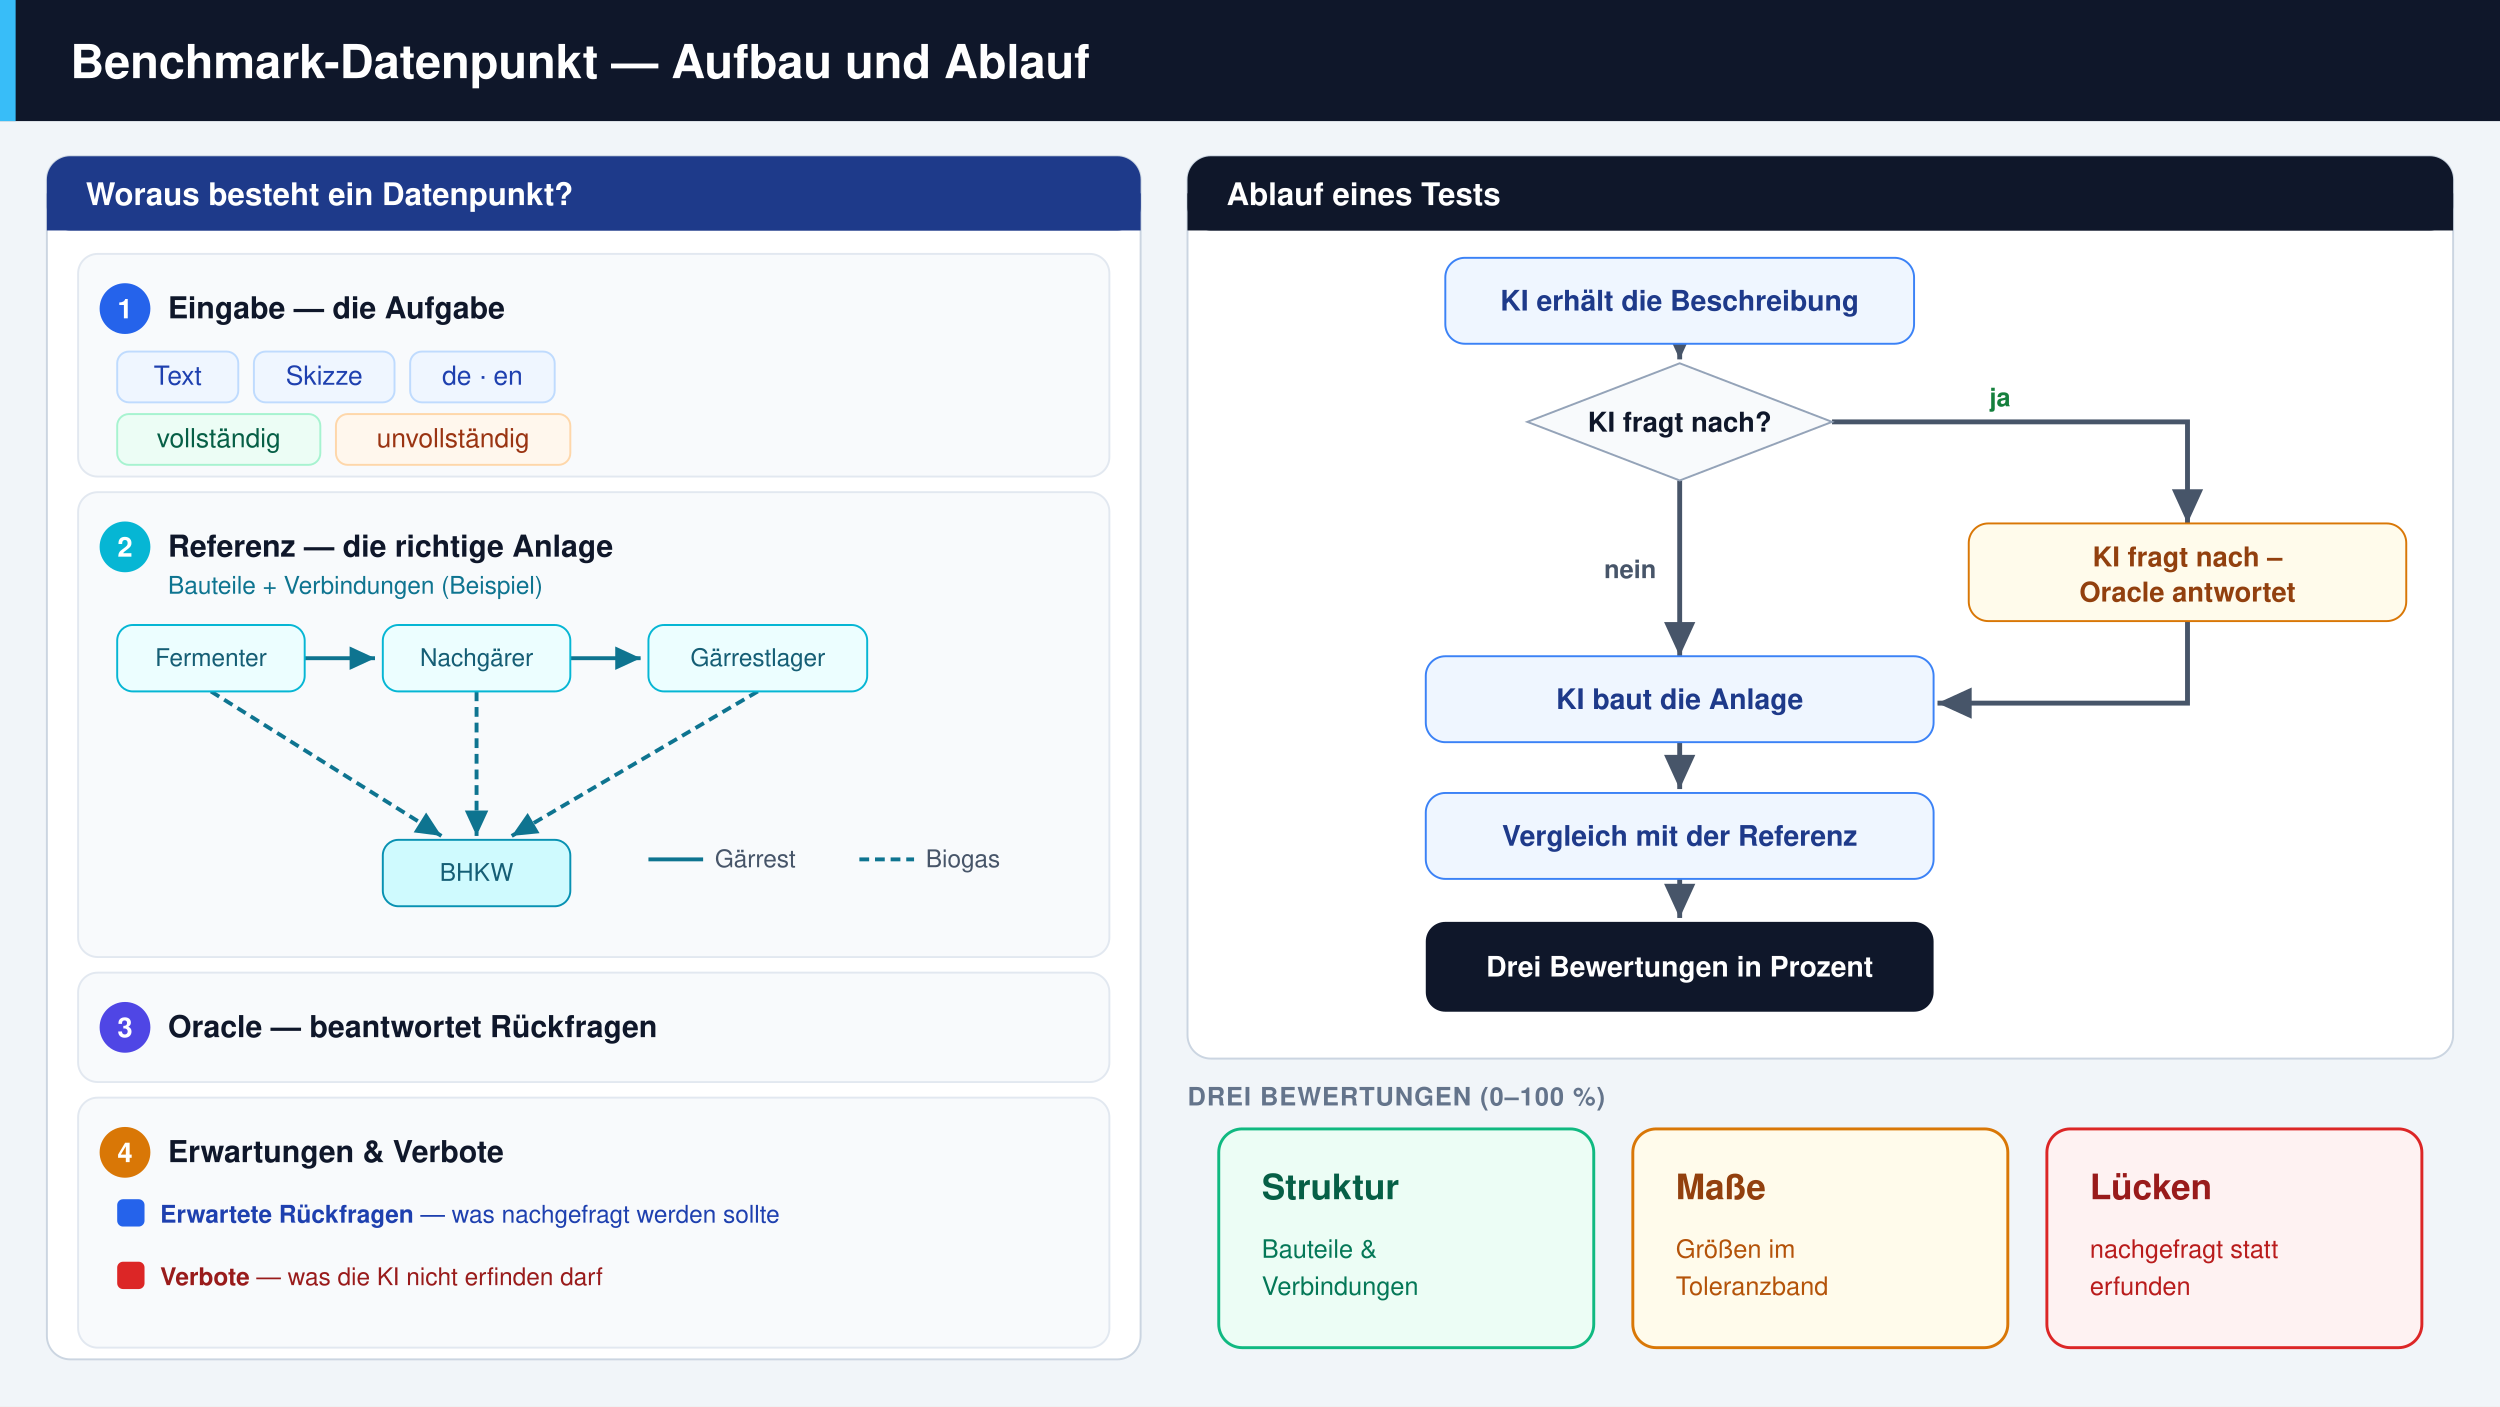
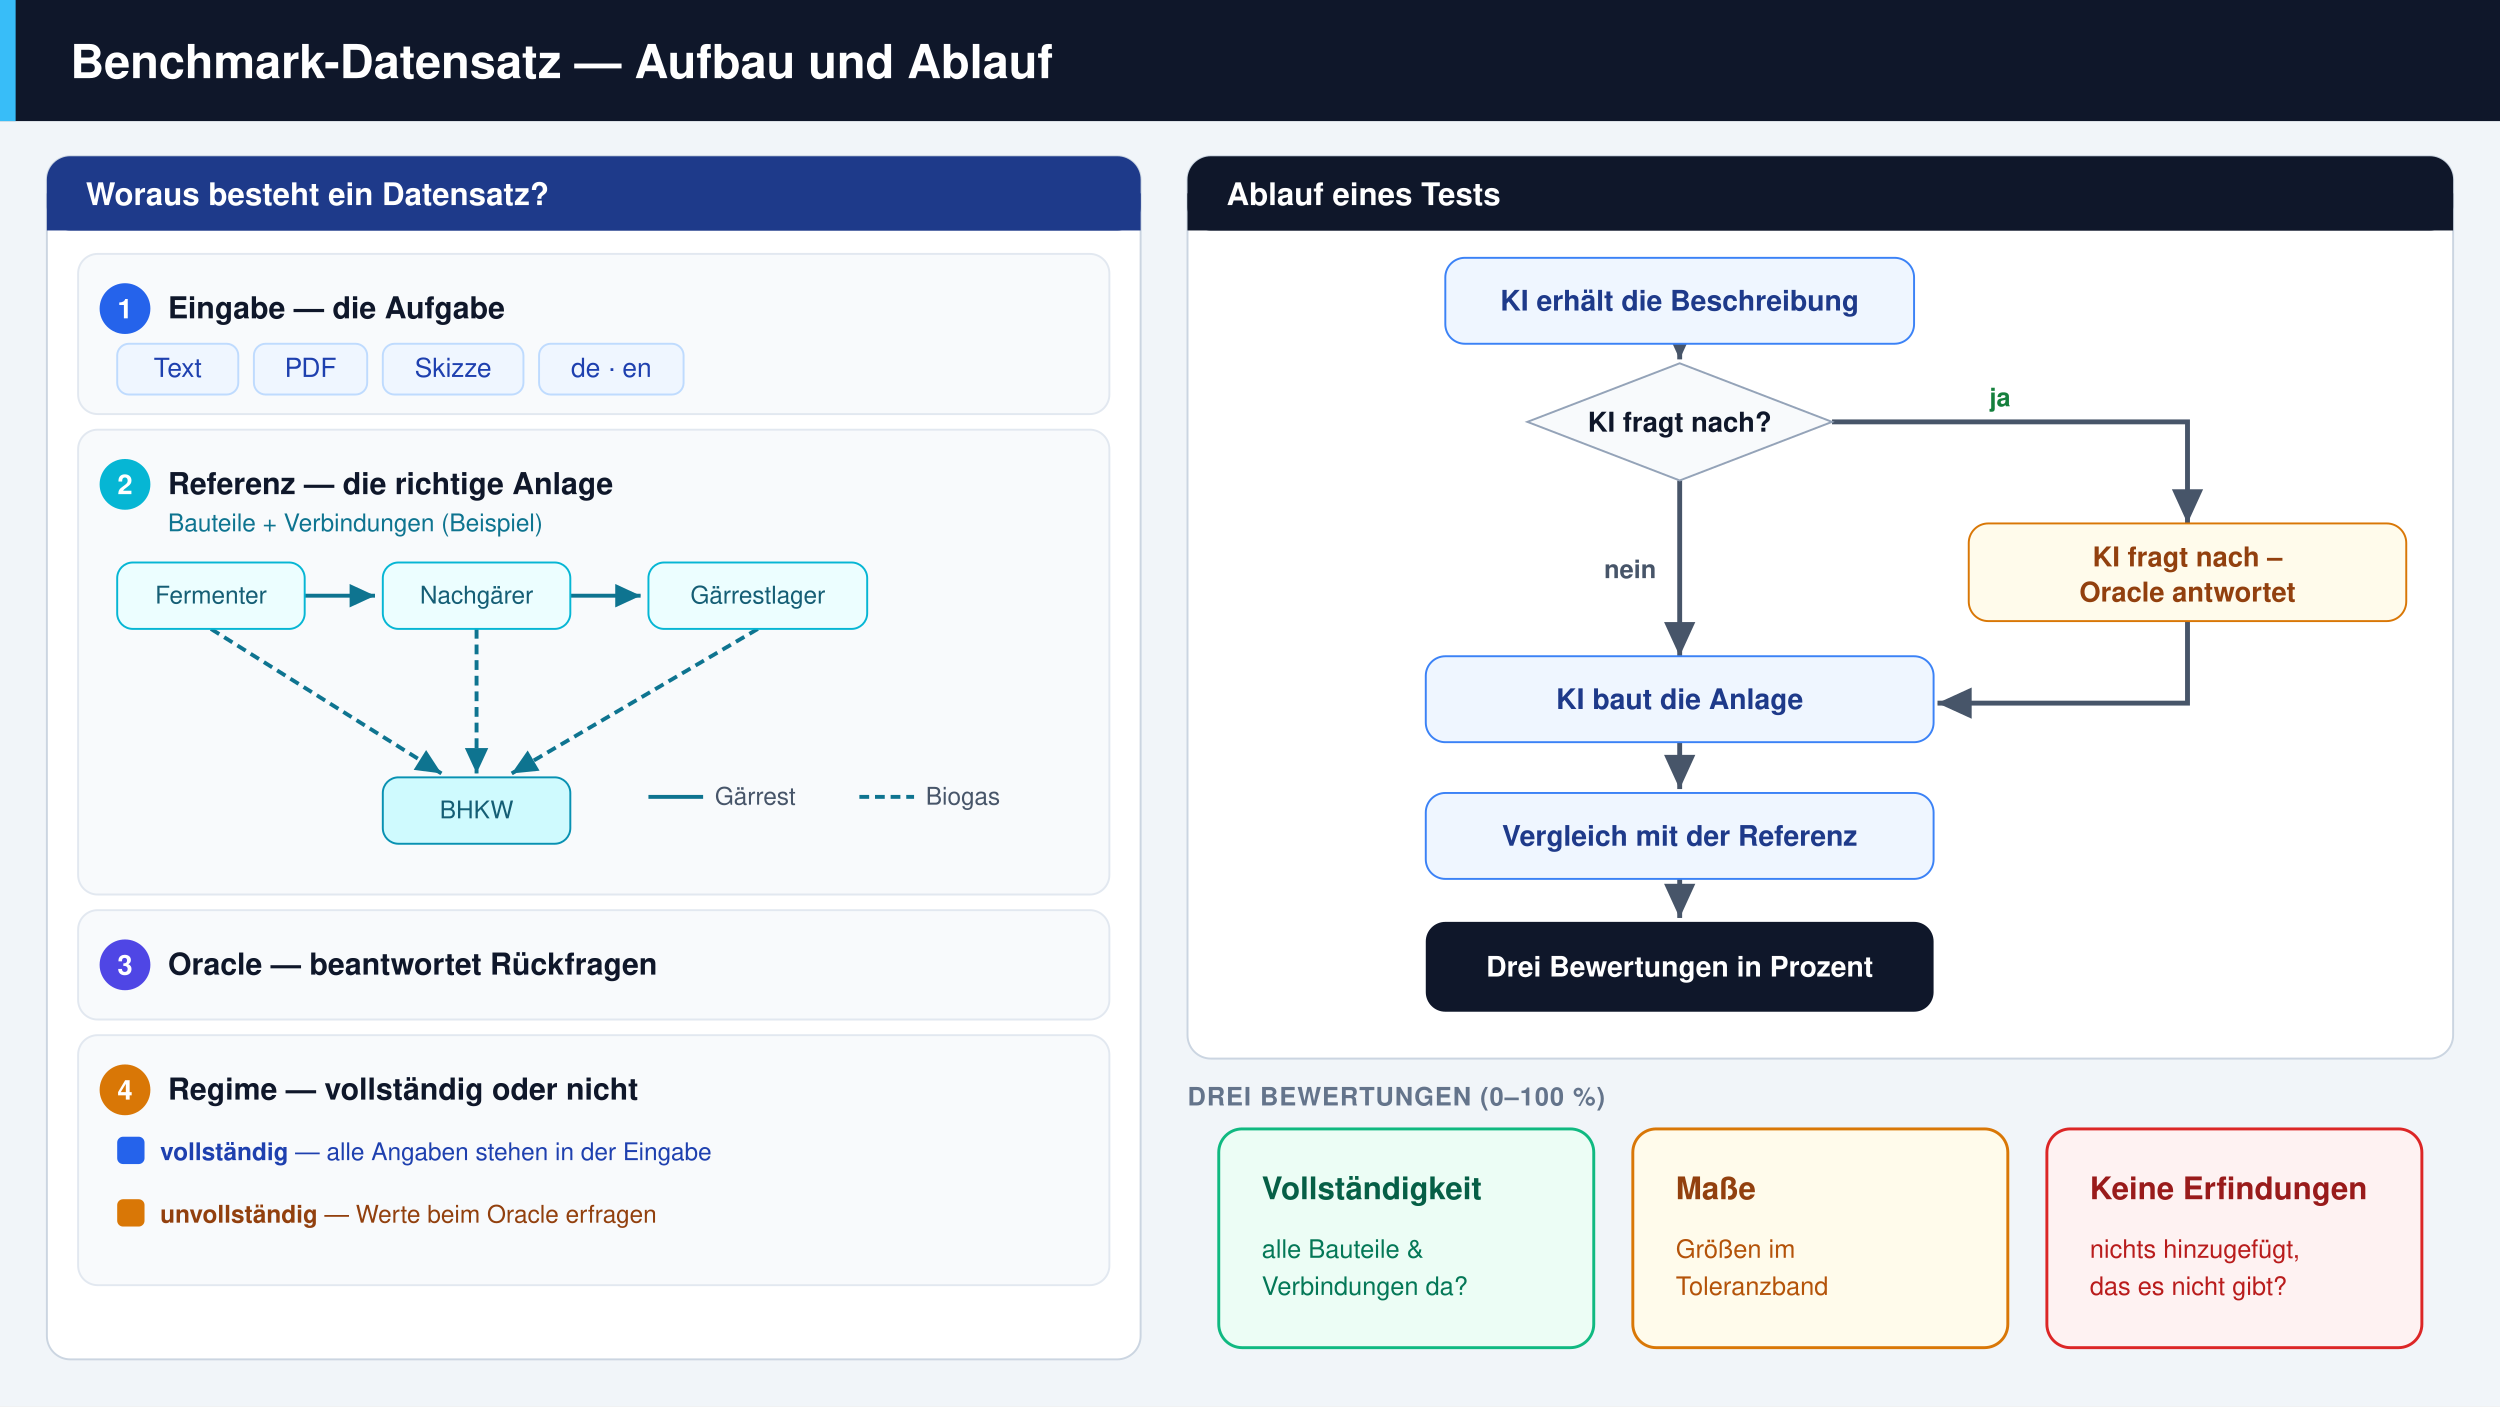
<svg xmlns="http://www.w3.org/2000/svg" viewBox="0 0 1280 720" font-family="Segoe UI, Helvetica, Arial, sans-serif">
  <defs>
    <marker id="aD" markerWidth="11" markerHeight="11" refX="7" refY="3.2" orient="auto">
      <path d="M0,0 L7,3.2 L0,6.4 Z" fill="#475569" />
    </marker>
    <marker id="aT" markerWidth="10" markerHeight="10" refX="6.5" refY="3" orient="auto">
      <path d="M0,0 L6.5,3 L0,6 Z" fill="#0e7490" />
    </marker>
  </defs>
  <rect x="0" y="0" width="1280" height="720" fill="#f1f5f9" />
  <rect x="0" y="0" width="1280" height="62" fill="#0f172a" />
  <rect x="0" y="0" width="8" height="62" fill="#38bdf8" />
-   <text x="36" y="40" fill="#ffffff" font-size="24" font-weight="700">Benchmark-Datenpunkt — Aufbau und Ablauf</text>
+   <text x="36" y="40" fill="#ffffff" font-size="24" font-weight="700">Benchmark-Datensatz — Aufbau und Ablauf</text>
  <rect x="24" y="80" width="560" height="616" rx="12" fill="#ffffff" stroke="#cbd5e1" />
  <rect x="24" y="80" width="560" height="38" rx="12" fill="#1e3a8a" />
  <rect x="24" y="99" width="560" height="19" fill="#1e3a8a" />
-   <text x="44" y="105" fill="#ffffff" font-size="16" font-weight="700">Woraus besteht ein Datenpunkt?</text>
-   <rect x="40" y="130" width="528" height="114" rx="10" fill="#f8fafc" stroke="#e2e8f0" />
+   <text x="44" y="105" fill="#ffffff" font-size="16" font-weight="700">Woraus besteht ein Datensatz?</text>
+   <rect x="40" y="130" width="528" height="82" rx="10" fill="#f8fafc" stroke="#e2e8f0" />
  <circle cx="64" cy="158" r="13" fill="#2563eb" />
  <text x="64" y="163" fill="#ffffff" font-size="14" font-weight="700" text-anchor="middle">1</text>
  <text x="86" y="163" fill="#0f172a" font-size="15.5" font-weight="700">Eingabe — die Aufgabe</text>
  <g font-size="13.5" text-anchor="middle">
-     <rect x="60" y="180" width="62" height="26" rx="6" fill="#eff6ff" stroke="#bfdbfe" />
-     <text x="91" y="197" fill="#1e40af">Text</text>
-     <rect x="130" y="180" width="72" height="26" rx="6" fill="#eff6ff" stroke="#bfdbfe" />
-     <text x="166" y="197" fill="#1e40af">Skizze</text>
-     <rect x="210" y="180" width="74" height="26" rx="6" fill="#eff6ff" stroke="#bfdbfe" />
-     <text x="247" y="197" fill="#1e40af">de · en</text>
-     <rect x="60" y="212" width="104" height="26" rx="6" fill="#ecfdf5" stroke="#a7f3d0" />
-     <text x="112" y="229" fill="#065f46">vollständig</text>
-     <rect x="172" y="212" width="120" height="26" rx="6" fill="#fff7ed" stroke="#fed7aa" />
-     <text x="232" y="229" fill="#9a3412">unvollständig</text>
+     <rect x="60" y="176" width="62" height="26" rx="6" fill="#eff6ff" stroke="#bfdbfe" />
+     <text x="91" y="193" fill="#1e40af">Text</text>
+     <rect x="130" y="176" width="58" height="26" rx="6" fill="#eff6ff" stroke="#bfdbfe" />
+     <text x="159" y="193" fill="#1e40af">PDF</text>
+     <rect x="196" y="176" width="72" height="26" rx="6" fill="#eff6ff" stroke="#bfdbfe" />
+     <text x="232" y="193" fill="#1e40af">Skizze</text>
+     <rect x="276" y="176" width="74" height="26" rx="6" fill="#eff6ff" stroke="#bfdbfe" />
+     <text x="313" y="193" fill="#1e40af">de · en</text>
  </g>
-   <rect x="40" y="252" width="528" height="238" rx="10" fill="#f8fafc" stroke="#e2e8f0" />
-   <circle cx="64" cy="280" r="13" fill="#06b6d4" />
-   <text x="64" y="285" fill="#ffffff" font-size="14" font-weight="700" text-anchor="middle">2</text>
-   <text x="86" y="285" fill="#0f172a" font-size="15.5" font-weight="700">Referenz — die richtige Anlage</text>
-   <text x="86" y="304" fill="#0e7490" font-size="12.5">Bauteile + Verbindungen (Beispiel)</text>
-   <g stroke="#0e7490" stroke-width="2">
-     <line x1="156" y1="337" x2="192" y2="337" marker-end="url(#aT)" />
-     <line x1="292" y1="337" x2="328" y2="337" marker-end="url(#aT)" />
+   <g transform="translate(0,-32)">
+     <rect x="40" y="252" width="528" height="238" rx="10" fill="#f8fafc" stroke="#e2e8f0" />
+     <circle cx="64" cy="280" r="13" fill="#06b6d4" />
+     <text x="64" y="285" fill="#ffffff" font-size="14" font-weight="700" text-anchor="middle">2</text>
+     <text x="86" y="285" fill="#0f172a" font-size="15.5" font-weight="700">Referenz — die richtige Anlage</text>
+     <text x="86" y="304" fill="#0e7490" font-size="12.5">Bauteile + Verbindungen (Beispiel)</text>
+     <g stroke="#0e7490" stroke-width="2">
+       <line x1="156" y1="337" x2="192" y2="337" marker-end="url(#aT)" />
+       <line x1="292" y1="337" x2="328" y2="337" marker-end="url(#aT)" />
+     </g>
+     <g stroke="#0e7490" stroke-width="2" stroke-dasharray="5 3">
+       <line x1="108" y1="354" x2="226" y2="428" marker-end="url(#aT)" />
+       <line x1="244" y1="354" x2="244" y2="428" marker-end="url(#aT)" />
+       <line x1="388" y1="354" x2="262" y2="428" marker-end="url(#aT)" />
+     </g>
+     <g font-size="12.5" text-anchor="middle" fill="#155e75">
+       <rect x="60" y="320" width="96" height="34" rx="8" fill="#ecfeff" stroke="#06b6d4" />
+       <text x="108" y="341">Fermenter</text>
+       <rect x="196" y="320" width="96" height="34" rx="8" fill="#ecfeff" stroke="#06b6d4" />
+       <text x="244" y="341">Nachgärer</text>
+       <rect x="332" y="320" width="112" height="34" rx="8" fill="#ecfeff" stroke="#06b6d4" />
+       <text x="388" y="341">Gärrestlager</text>
+       <rect x="196" y="430" width="96" height="34" rx="8" fill="#cffafe" stroke="#0891b2" />
+       <text x="244" y="451">BHKW</text>
+     </g>
+     <g font-size="12.5" fill="#475569">
+       <line x1="332" y1="440" x2="360" y2="440" stroke="#0e7490" stroke-width="2" />
+       <text x="366" y="444">Gärrest</text>
+       <line x1="440" y1="440" x2="468" y2="440" stroke="#0e7490" stroke-width="2" stroke-dasharray="5 3" />
+       <text x="474" y="444">Biogas</text>
+     </g>
+     <rect x="40" y="498" width="528" height="56" rx="10" fill="#f8fafc" stroke="#e2e8f0" />
+     <circle cx="64" cy="526" r="13" fill="#4f46e5" />
+     <text x="64" y="531" fill="#ffffff" font-size="14" font-weight="700" text-anchor="middle">3</text>
+     <text x="86" y="531" fill="#0f172a" font-size="15.5" font-weight="700">Oracle — beantwortet Rückfragen</text>
+     <rect x="40" y="562" width="528" height="128" rx="10" fill="#f8fafc" stroke="#e2e8f0" />
+     <circle cx="64" cy="590" r="13" fill="#d97706" />
+     <text x="64" y="595" fill="#ffffff" font-size="14" font-weight="700" text-anchor="middle">4</text>
+     <text x="86" y="595" fill="#0f172a" font-size="15.5" font-weight="700">Regime — vollständig oder nicht</text>
+     <rect x="60" y="614" width="14" height="14" rx="3" fill="#2563eb" />
+     <text x="82" y="626" fill="#1e40af" font-size="12.5">
+       <tspan font-weight="700">vollständig</tspan> — alle Angaben stehen in der Eingabe</text>
+     <rect x="60" y="646" width="14" height="14" rx="3" fill="#d97706" />
+     <text x="82" y="658" fill="#92400e" font-size="12.5">
+       <tspan font-weight="700">unvollständig</tspan> — Werte beim Oracle erfragen</text>
  </g>
-   <g stroke="#0e7490" stroke-width="2" stroke-dasharray="5 3">
-     <line x1="108" y1="354" x2="226" y2="428" marker-end="url(#aT)" />
-     <line x1="244" y1="354" x2="244" y2="428" marker-end="url(#aT)" />
-     <line x1="388" y1="354" x2="262" y2="428" marker-end="url(#aT)" />
-   </g>
-   <g font-size="12.5" text-anchor="middle" fill="#155e75">
-     <rect x="60" y="320" width="96" height="34" rx="8" fill="#ecfeff" stroke="#06b6d4" />
-     <text x="108" y="341">Fermenter</text>
-     <rect x="196" y="320" width="96" height="34" rx="8" fill="#ecfeff" stroke="#06b6d4" />
-     <text x="244" y="341">Nachgärer</text>
-     <rect x="332" y="320" width="112" height="34" rx="8" fill="#ecfeff" stroke="#06b6d4" />
-     <text x="388" y="341">Gärrestlager</text>
-     <rect x="196" y="430" width="96" height="34" rx="8" fill="#cffafe" stroke="#0891b2" />
-     <text x="244" y="451">BHKW</text>
-   </g>
-   <g font-size="12.5" fill="#475569">
-     <line x1="332" y1="440" x2="360" y2="440" stroke="#0e7490" stroke-width="2" />
-     <text x="366" y="444">Gärrest</text>
-     <line x1="440" y1="440" x2="468" y2="440" stroke="#0e7490" stroke-width="2" stroke-dasharray="5 3" />
-     <text x="474" y="444">Biogas</text>
-   </g>
-   <rect x="40" y="498" width="528" height="56" rx="10" fill="#f8fafc" stroke="#e2e8f0" />
-   <circle cx="64" cy="526" r="13" fill="#4f46e5" />
-   <text x="64" y="531" fill="#ffffff" font-size="14" font-weight="700" text-anchor="middle">3</text>
-   <text x="86" y="531" fill="#0f172a" font-size="15.5" font-weight="700">Oracle — beantwortet Rückfragen</text>
-   <rect x="40" y="562" width="528" height="128" rx="10" fill="#f8fafc" stroke="#e2e8f0" />
-   <circle cx="64" cy="590" r="13" fill="#d97706" />
-   <text x="64" y="595" fill="#ffffff" font-size="14" font-weight="700" text-anchor="middle">4</text>
-   <text x="86" y="595" fill="#0f172a" font-size="15.5" font-weight="700">Erwartungen &amp; Verbote</text>
-   <rect x="60" y="614" width="14" height="14" rx="3" fill="#2563eb" />
-   <text x="82" y="626" fill="#1e40af" font-size="12.5">
-     <tspan font-weight="700">Erwartete Rückfragen</tspan> — was nachgefragt werden sollte</text>
-   <rect x="60" y="646" width="14" height="14" rx="3" fill="#dc2626" />
-   <text x="82" y="658" fill="#991b1b" font-size="12.5">
-     <tspan font-weight="700">Verbote</tspan> — was die KI nicht erfinden darf</text>
  <rect x="608" y="80" width="648" height="462" rx="12" fill="#ffffff" stroke="#cbd5e1" />
  <rect x="608" y="80" width="648" height="38" rx="12" fill="#0f172a" />
  <rect x="608" y="99" width="648" height="19" fill="#0f172a" />
  <text x="628" y="105" fill="#ffffff" font-size="16" font-weight="700">Ablauf eines Tests</text>
  <g stroke="#475569" stroke-width="2.5" fill="none">
    <line x1="860" y1="176" x2="860" y2="184" marker-end="url(#aD)" />
    <polyline points="938,216 1120,216 1120,268" marker-end="url(#aD)" />
    <line x1="860" y1="246" x2="860" y2="336" marker-end="url(#aD)" />
    <polyline points="1120,318 1120,360 992,360" marker-end="url(#aD)" />
    <line x1="860" y1="380" x2="860" y2="404" marker-end="url(#aD)" />
    <line x1="860" y1="450" x2="860" y2="470" marker-end="url(#aD)" />
  </g>
  <text x="1024" y="208" fill="#15803d" font-size="13" font-weight="700" text-anchor="middle">ja</text>
  <text x="848" y="296" fill="#475569" font-size="13" font-weight="700" text-anchor="end">nein</text>
  <rect x="740" y="132" width="240" height="44" rx="10" fill="#eff6ff" stroke="#3b82f6" />
  <text x="860" y="159" fill="#1e3a8a" font-size="14.5" font-weight="600" text-anchor="middle">KI erhält die Beschreibung</text>
  <polygon points="860,186 938,216 860,246 782,216" fill="#f8fafc" stroke="#94a3b8" />
  <text x="860" y="221" fill="#0f172a" font-size="14" font-weight="700" text-anchor="middle">KI fragt nach?</text>
  <rect x="1008" y="268" width="224" height="50" rx="10" fill="#fffbeb" stroke="#d97706" />
  <text x="1120" y="290" fill="#92400e" font-size="14" font-weight="600" text-anchor="middle">KI fragt nach –</text>
  <text x="1120" y="308" fill="#92400e" font-size="14" font-weight="600" text-anchor="middle">Oracle antwortet</text>
  <rect x="730" y="336" width="260" height="44" rx="10" fill="#eff6ff" stroke="#3b82f6" />
  <text x="860" y="363" fill="#1e3a8a" font-size="14.5" font-weight="600" text-anchor="middle">KI baut die Anlage</text>
  <rect x="730" y="406" width="260" height="44" rx="10" fill="#eff6ff" stroke="#3b82f6" />
  <text x="860" y="433" fill="#1e3a8a" font-size="14.5" font-weight="600" text-anchor="middle">Vergleich mit der Referenz</text>
  <rect x="730" y="472" width="260" height="46" rx="10" fill="#0f172a" />
  <text x="860" y="500" fill="#ffffff" font-size="14.5" font-weight="700" text-anchor="middle">Drei Bewertungen in Prozent</text>
  <text x="608" y="566" fill="#64748b" font-size="13" font-weight="700" letter-spacing="0.5">DREI BEWERTUNGEN (0–100 %)</text>
  <g>
    <rect x="624" y="578" width="192" height="112" rx="12" fill="#ecfdf5" stroke="#10b981" stroke-width="1.5" />
-     <text x="646" y="614" fill="#065f46" font-size="18" font-weight="700">Struktur</text>
-     <text x="646" y="644" fill="#047857" font-size="13">Bauteile &amp;</text>
-     <text x="646" y="663" fill="#047857" font-size="13">Verbindungen</text>
+     <text x="646" y="614" fill="#065f46" font-size="16" font-weight="700">Vollständigkeit</text>
+     <text x="646" y="644" fill="#047857" font-size="13">alle Bauteile &amp;</text>
+     <text x="646" y="663" fill="#047857" font-size="13">Verbindungen da?</text>
    <rect x="836" y="578" width="192" height="112" rx="12" fill="#fffbeb" stroke="#d97706" stroke-width="1.5" />
-     <text x="858" y="614" fill="#92400e" font-size="18" font-weight="700">Maße</text>
+     <text x="858" y="614" fill="#92400e" font-size="16" font-weight="700">Maße</text>
    <text x="858" y="644" fill="#b45309" font-size="13">Größen im</text>
    <text x="858" y="663" fill="#b45309" font-size="13">Toleranzband</text>
    <rect x="1048" y="578" width="192" height="112" rx="12" fill="#fef2f2" stroke="#dc2626" stroke-width="1.5" />
-     <text x="1070" y="614" fill="#991b1b" font-size="18" font-weight="700">Lücken</text>
-     <text x="1070" y="644" fill="#b91c1c" font-size="13">nachgefragt statt</text>
-     <text x="1070" y="663" fill="#b91c1c" font-size="13">erfunden</text>
+     <text x="1070" y="614" fill="#991b1b" font-size="16" font-weight="700">Keine Erfindungen</text>
+     <text x="1070" y="644" fill="#b91c1c" font-size="13">nichts hinzugefügt,</text>
+     <text x="1070" y="663" fill="#b91c1c" font-size="13">das es nicht gibt?</text>
  </g>
</svg>
